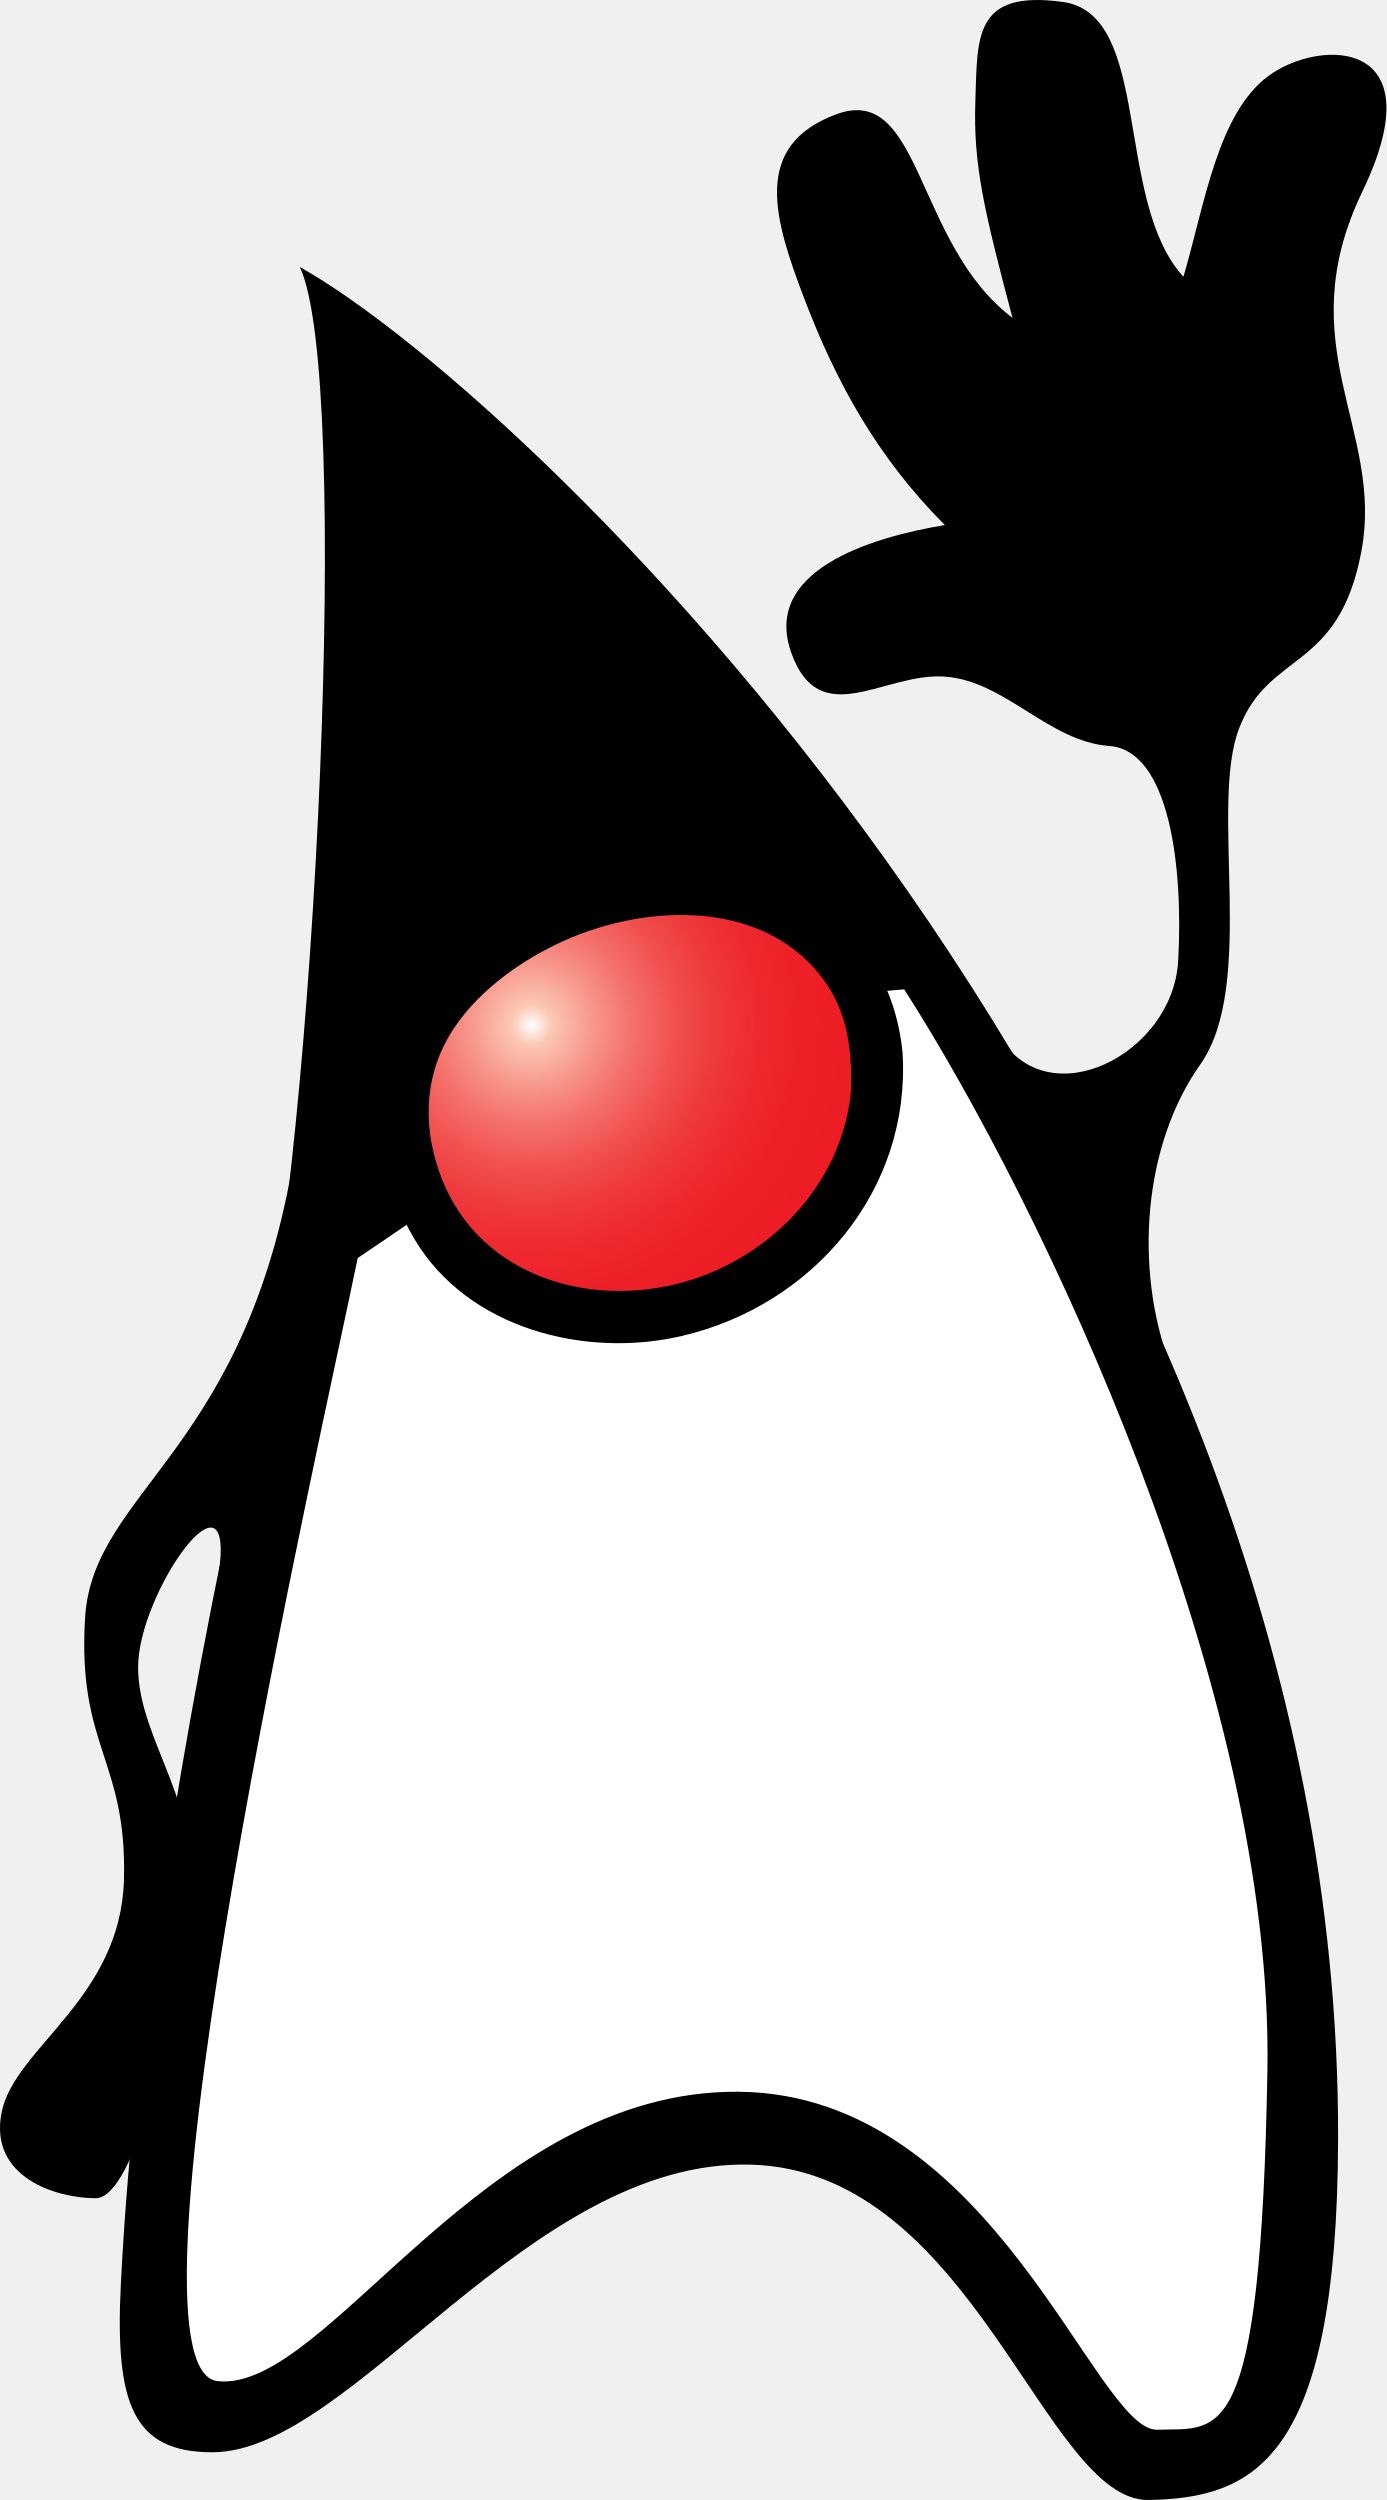
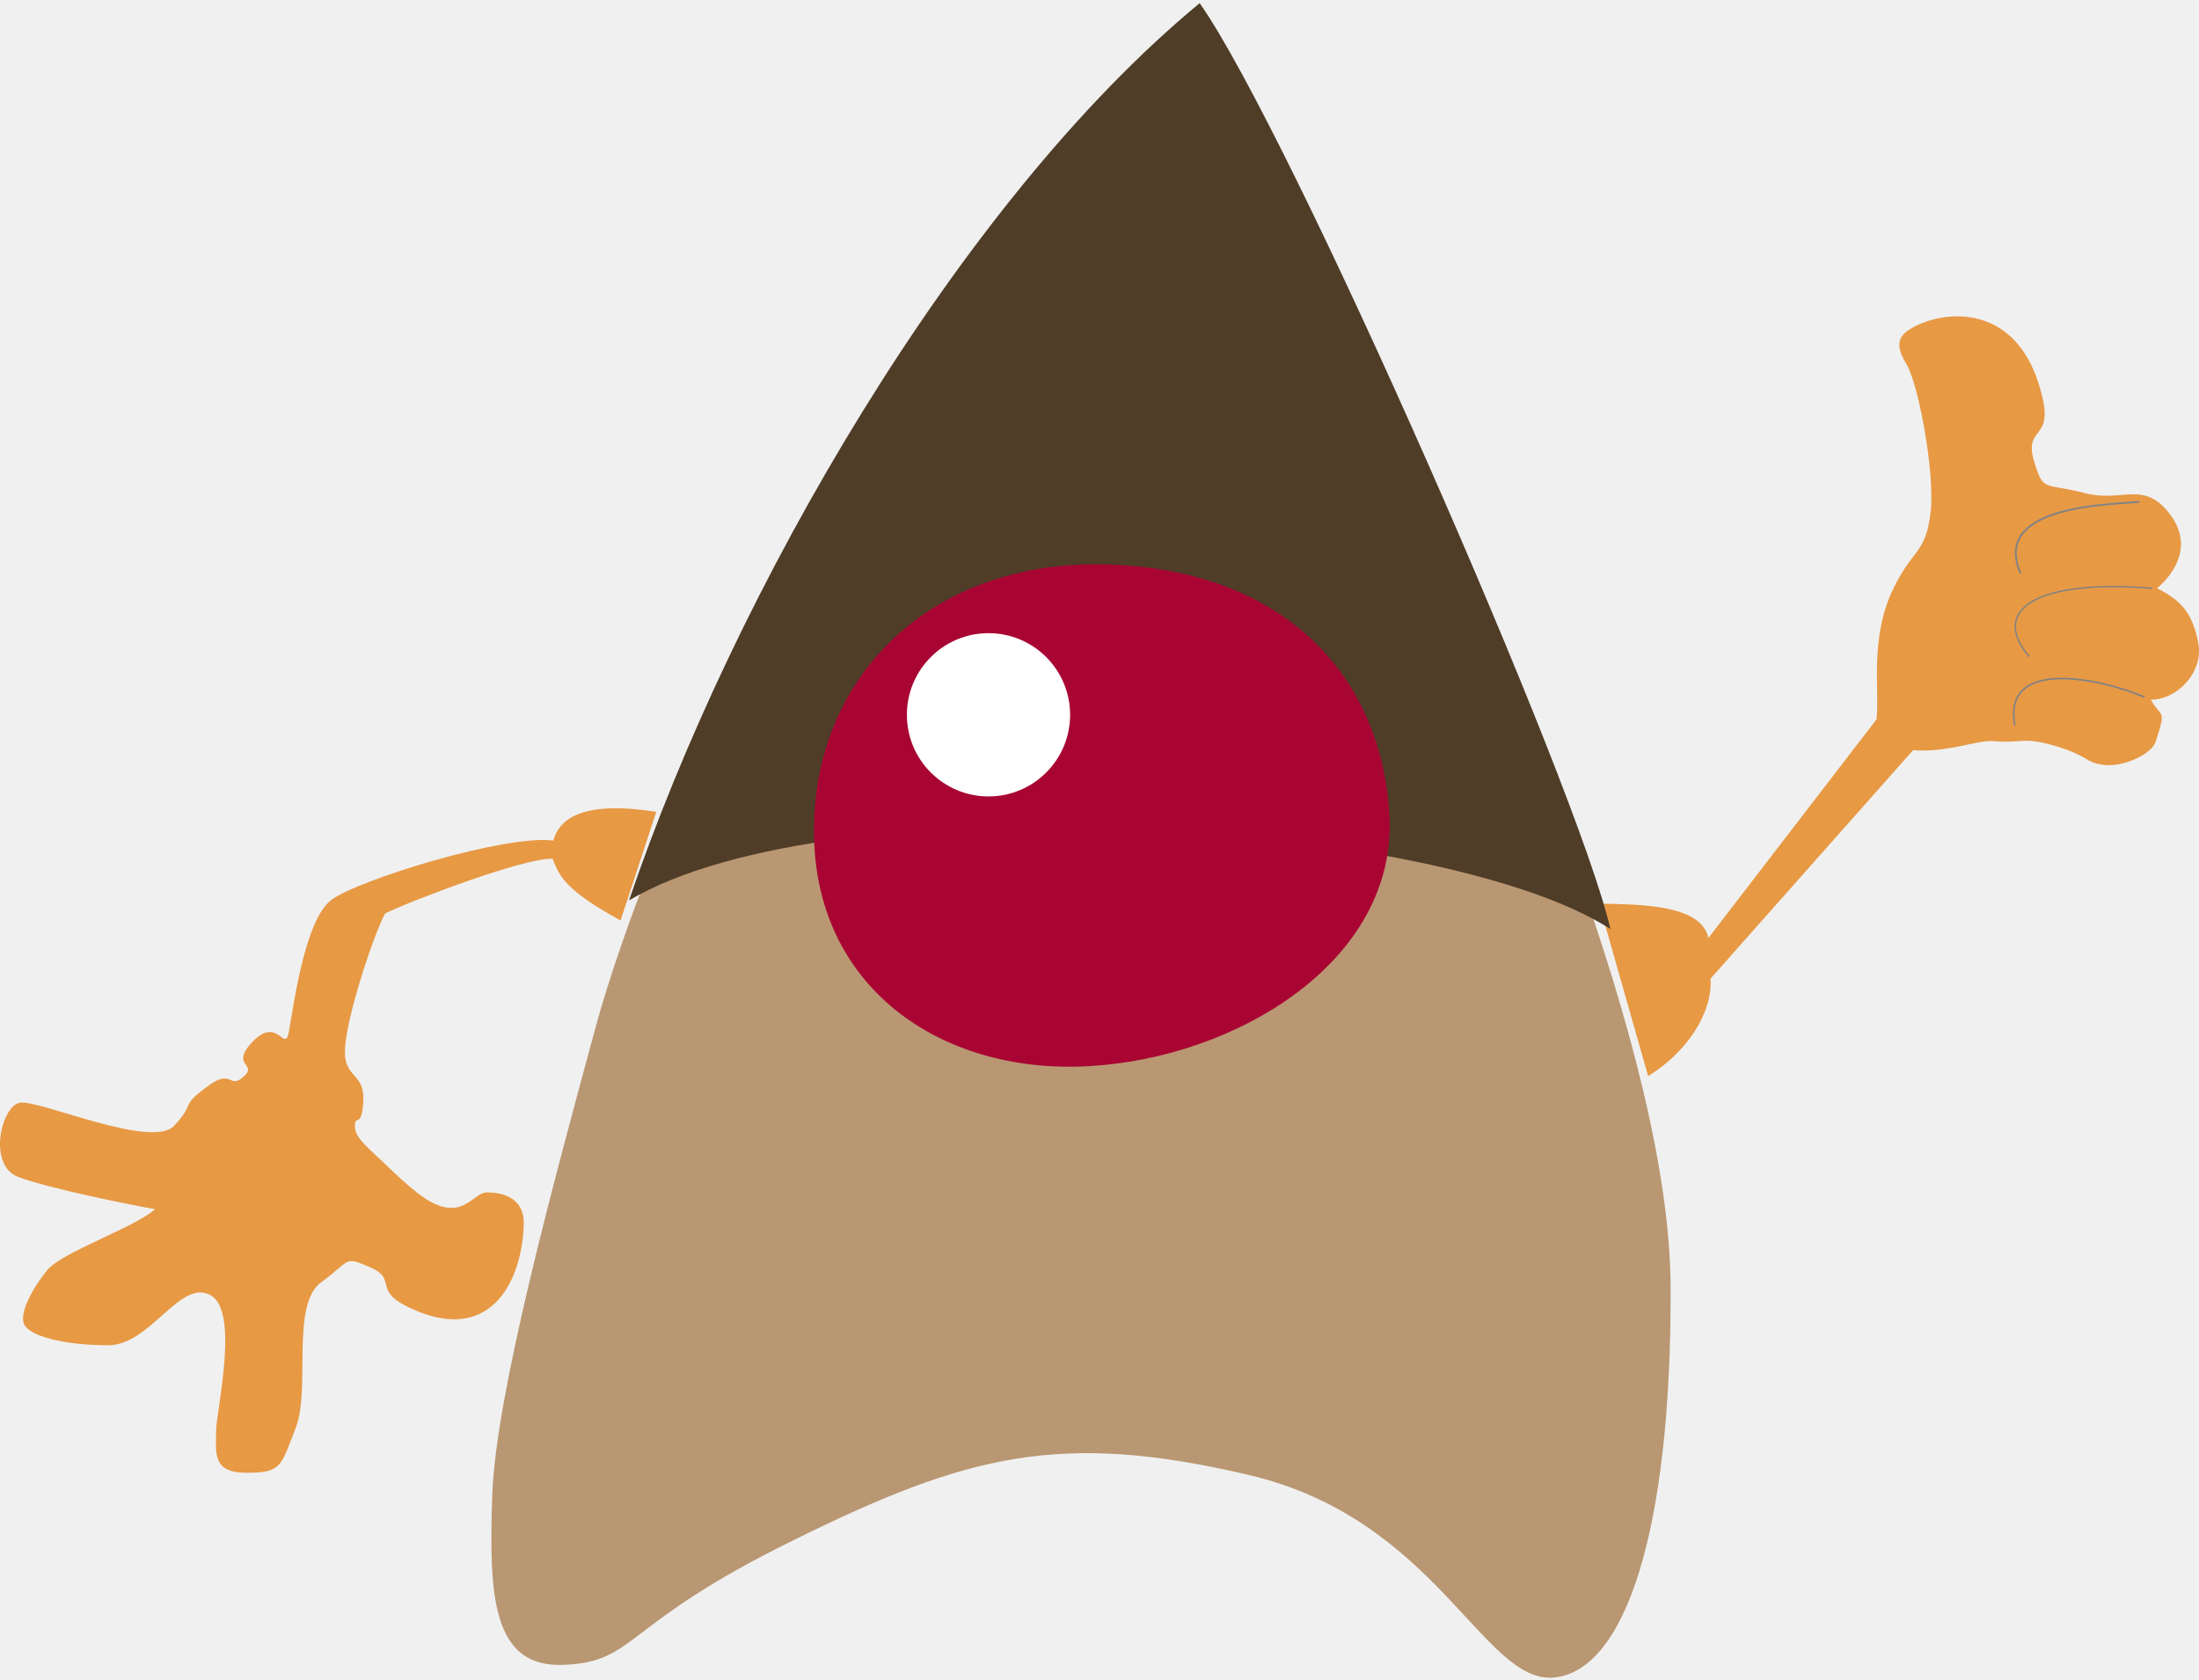
- <svg xmlns="http://www.w3.org/2000/svg" xml:space="preserve" viewBox="0 0 225.937 407.407">
-   <path fill-rule="evenodd" d="m 48.859,43.517 c 8.424,17.64 2.736,140.832 -7.128,184.032 -9.864,43.272 -19.728,98.28 -22.032,144.576 -1.008,19.728 2.016,27.504 14.904,27.504 22.752,0 51.624,-47.952 87.84,-46.872 36.288,1.08 47.808,55.008 64.8,54.648 16.992,-0.36 30.672,-6.264 30.816,-58.752 0.504,-156.673 -130.824,-283.681 -169.2,-305.136 z" clip-rule="evenodd" />
-   <path fill-rule="evenodd" d="m 162.763,168.725 c 7.992,13.464 28.368,3.096 29.232,-12.096 0.864,-15.192 -1.368,-34.344 -11.232,-35.064 -9.864,-0.72 -16.92,-10.584 -26.784,-11.304 -9.864,-0.72 -20.448,9.144 -25.056,-3.96 -4.608,-13.104 12.384,-18.648 25.056,-20.736 -11.304,-11.304 -17.928,-23.832 -22.896,-36.864 -4.968,-13.032 -8.64,-24.984 5.256,-30.096 13.896,-5.112 12.744,21.168 28.656,33.192 -4.68,-17.712 -6.408,-25.056 -6.048,-35.352 0.36,-10.296 -0.36,-18.144 14.256,-16.128 14.616,2.016 8.28,32.4 19.656,44.784 3.456,-11.736 5.544,-26.64 13.896,-32.76 8.352,-6.12 27.36,-6.264 15.264,18.864 -12.096,25.128 3.528,38.736 -0.144,58.536 -3.672,19.8 -15.048,16.2 -19.944,28.944 -4.896,12.744 2.88,41.76 -6.336,54.792 -9.216,13.032 -10.872,33.048 -4.896,49.032 -18.36,-17.136 -27.936,-53.784 -27.936,-53.784 z" clip-rule="evenodd" />
-   <path fill-rule="evenodd" d="m 48.355,185.645 c -7.416,50.832 -33.192,56.88 -34.488,77.976 -1.296,21.096 6.84,23.112 6.336,42.624 -0.504,19.512 -17.856,27.432 -19.944,38.016 -2.088,10.584 8.928,13.968 15.336,13.968 6.408,0 12.816,-28.08 15.408,-45.936 2.592,-17.856 -8.496,-28.368 -8.496,-40.608 0,-12.24 16.056,-34.632 13.104,-14.976 13.32,-21.024 19.657,-47.809 12.744,-71.064 z" clip-rule="evenodd" />
-   <path fill="#fff" fill-rule="evenodd" d="m 58.292,205.012 c -5.616,27.504 -40.68,181.08 -22.824,183.024 17.856,1.944 43.272,-47.52 84.888,-47.16 41.688,0.36 58.104,55.44 68.256,55.08 10.152,-0.36 16.848,3.6 17.928,-58.464 1.08,-62.064 -36.792,-141.336 -59.184,-176.256 -30.385,1.944 -63.073,26.281 -89.064,43.776 z" clip-rule="evenodd" />
-   <g transform="translate(.00029706 -.00056965)">
-     <path d="m 147.082,171.533 c -1.662,-17.195 -14.407,-27.988 -30.895,-30.627 -15.924,-2.549 -33.26,4.998 -44.408,16.146 -12.538,12.538 -13.039,29.978 -4.26,44.833 8.661,14.657 27.847,19.501 43.563,15.835 21.506,-5.015 37.398,-23.824 36,-46.187" />
-     <radialGradient id="a" cx="86.63" cy="167.069" r="54.715" gradientUnits="userSpaceOnUse">
-       <stop offset="0" stop-color="#FFF" />
-       <stop offset=".06" stop-color="#FBC8B4" />
-       <stop offset=".071" stop-color="#FBC3B0" />
-       <stop offset=".183" stop-color="#F7978B" />
-       <stop offset=".299" stop-color="#F4716B" />
-       <stop offset=".42" stop-color="#F15251" />
-       <stop offset=".545" stop-color="#EF3A3D" />
-       <stop offset=".678" stop-color="#EE292F" />
-       <stop offset=".822" stop-color="#ED1F27" />
-       <stop offset="1" stop-color="#ED1C24" />
-     </radialGradient>
-     <path fill="url(#a)" stroke="#000" d="m 139.162,177.941 c -1.493,15.627 -13.947,28.182 -28.944,31.824 -15.87,3.854 -33.393,-2.257 -39.096,-18.576 -2.912,-8.332 -2.37,-16.879 2.637,-24.198 4.223,-6.171 11.033,-11 17.779,-14.066 13.924,-6.326 33.832,-7.029 43.531,7.077 3.675,5.346 4.318,11.639 4.093,17.939" />
+ <svg xmlns="http://www.w3.org/2000/svg" xmlns:xlink="http://www.w3.org/1999/xlink" xml:space="preserve" viewBox="0 0 611.429 467.12">
+   <g fill="#e79944" transform="translate(-.00220809 -8.133594)">
+     <defs>
+       <path id="a" d="M0 0H611.431V480.223H0z" />
+     </defs>
+     <clipPath id="b">
+       <use xlink:href="#a" overflow="visible" />
+     </clipPath>
+     <path fill-rule="evenodd" d="m 458.259,307.339 c 10.539,-6.415 17.958,-17.35 17.359,-27.096 l 56.323,-63.531 c 8.971,0.784 17.737,-2.74 22.012,-2.521 8.582,0.758 8.019,-1.382 17.543,1.358 9.553,2.916 8.01,4.494 13.262,5.251 5.464,0.784 13.456,-2.926 14.619,-6.415 3.11,-9.561 1.568,-6.449 -1.35,-11.693 7.385,0 14.61,-7.613 13.236,-15.597 -1.551,-8.203 -4.476,-11.886 -11.509,-15.402 3.137,-2.547 10.53,-10.53 4.115,-19.871 -7.604,-10.714 -13.455,-3.709 -24.364,-6.626 -11.314,-2.925 -11.314,0 -14.046,-9.182 -2.521,-9.146 5.058,-5.631 2.538,-16.944 -6.625,-29.616 -31.175,-24.171 -38.189,-18.513 -2.925,2.545 -1.568,5.842 0.379,8.96 3.516,6.441 7.799,30.4 6.636,40.93 -1.384,12.284 -5.473,10.151 -11.129,23.007 -5.631,13.041 -3.111,26.311 -3.904,34.673 l -46.771,60.826 c -1.947,-8.96 -17.323,-9.366 -30.4,-9.56 l 13.64,47.946" clip-path="url(#b)" clip-rule="evenodd" />
+     <path fill-rule="evenodd" d="m 182.483,233.868 c -19.87,-3.11 -26.879,1.551 -28.637,7.992 -13.076,-1.762 -54.385,10.909 -61.8,16.566 -7.389,5.656 -10.503,30.02 -11.693,36.436 -1.164,6.441 -2.925,-4.283 -9.935,2.731 -6.82,7.014 1.568,6.256 -2.736,9.931 -4.084,3.709 -3.111,-2.705 -10.31,2.926 -7.42,5.472 -2.926,4.309 -8.961,10.723 -6.252,6.627 -37.625,-7.393 -42.877,-6.414 -5.089,0.783 -9.178,17.351 -0.406,20.654 8.957,3.296 30.616,7.604 38.004,8.952 -6.036,5.278 -25.906,11.888 -30.02,16.972 -4.278,5.252 -8.363,12.864 -6.037,15.597 2.137,2.925 11.314,5.251 23.007,5.251 11.697,0 19.87,-18.327 28.263,-14.019 8.362,4.08 1.947,31.562 1.758,37.599 0,6.036 -1.379,11.878 8.367,11.878 9.93,0 9.552,-1.727 13.83,-12.663 4.115,-10.908 -1.542,-34.108 7.041,-40.338 8.362,-6.037 6.036,-7.411 13.64,-4.09 7.393,3.12 0.974,6.23 9.936,10.725 23.196,11.692 32.347,-6.635 32.726,-23.008 0,-7.991 -7.389,-8.582 -10.314,-8.582 -2.731,0 -5.062,4.301 -9.746,4.301 -4.868,0 -9.552,-3.71 -16.566,-10.337 -6.82,-6.635 -10.34,-8.961 -10.34,-12.478 0,-3.304 1.952,0.97 2.357,-7.013 0.378,-7.984 -5.657,-6.037 -5.089,-14.618 0.406,-8.583 7.794,-31.186 11.125,-37.405 6.631,-3.332 38.789,-15.598 46.587,-15.219 1.947,4.873 3.3,8.583 18.893,17.165 l 9.933,-30.215" clip-path="url(#b)" clip-rule="evenodd" />
  </g>
+   <path fill="#b99772" d="m 333.53,1.012 c -33.921,32.153 -85.948,99.8 -106.029,137.998 -20.25,38.189 -49.703,102.505 -61.775,146.175 -11.881,43.847 -27.879,102.506 -28.853,130.579 -0.978,28.074 0,48.13 20.082,47.151 20.276,-0.97 15.593,-11.094 63.721,-34.674 48.16,-23.792 74.061,-30.427 126.495,-18.134 52.437,12.283 65.293,58.279 84.969,56.333 19.703,-1.957 32.568,-40.552 32.375,-107.986 0,-67.427 -49.134,-174.435 -60.413,-202.693 -11.13,-28.064 -50.49,-116.559 -70.572,-154.749" />
+   <path fill="#4f3d28" fill-rule="evenodd" d="M 333.564,0.872 C 266.133,56.605 203.953,164.776 174.911,250.345 c 57.117,-33.73 225.894,-22.416 272.86,7.983 -8.962,-39.388 -89.068,-221.804 -114.207,-257.456" clip-rule="evenodd" />
+   <g transform="translate(-.00220809 -8.133594)">
+     <defs>
+       <path id="c" d="m 306.841,165.059 c -48.349,-0.969 -80.697,31.378 -80.507,74.255 0,42.878 34.705,67.453 76.014,65.294 41.334,-2.142 86.16,-29.237 83.992,-69.761 -2.327,-40.552 -31.176,-68.81 -79.499,-69.788" />
+     </defs>
+     <clipPath id="d">
+       <use xlink:href="#c" overflow="visible" />
+     </clipPath>
+     <path fill="#a90533" d="m 306.841,165.059 c -48.349,-0.969 -80.697,31.378 -80.507,74.255 0,42.878 34.705,67.453 76.014,65.294 41.334,-2.142 86.16,-29.237 83.992,-69.761 -2.327,-40.552 -31.176,-68.81 -79.499,-69.788" clip-path="url(#d)" />
+     <path fill="#fff" d="m 274.855,206.896 h 22.69 c 0,-12.54 -10.161,-22.708 -22.69,-22.708 -12.525,0 -22.693,10.168 -22.693,22.708 0,12.521 10.168,22.689 22.693,22.689 12.53,0 22.69,-10.168 22.69,-22.689" clip-path="url(#d)" />
+   </g>
+   <path fill="none" stroke="#808285" stroke-linecap="round" stroke-linejoin="round" stroke-miterlimit="2.613" stroke-width=".498" d="m 594.696,139.574 c -10.134,0.784 -40.744,1.383 -32.947,19.712" />
+   <path fill="none" stroke="#808285" stroke-linecap="round" stroke-linejoin="round" stroke-miterlimit="2.613" stroke-width=".389" d="m 598.212,163.56 c -31.591,-2.547 -45.019,5.851 -34.109,18.893" />
+   <path fill="none" stroke="#808285" stroke-linecap="round" stroke-linejoin="round" stroke-miterlimit="2.613" stroke-width=".444" d="m 596.071,193.766 c -10.715,-4.679 -39.388,-11.499 -35.862,7.798" />
</svg>
